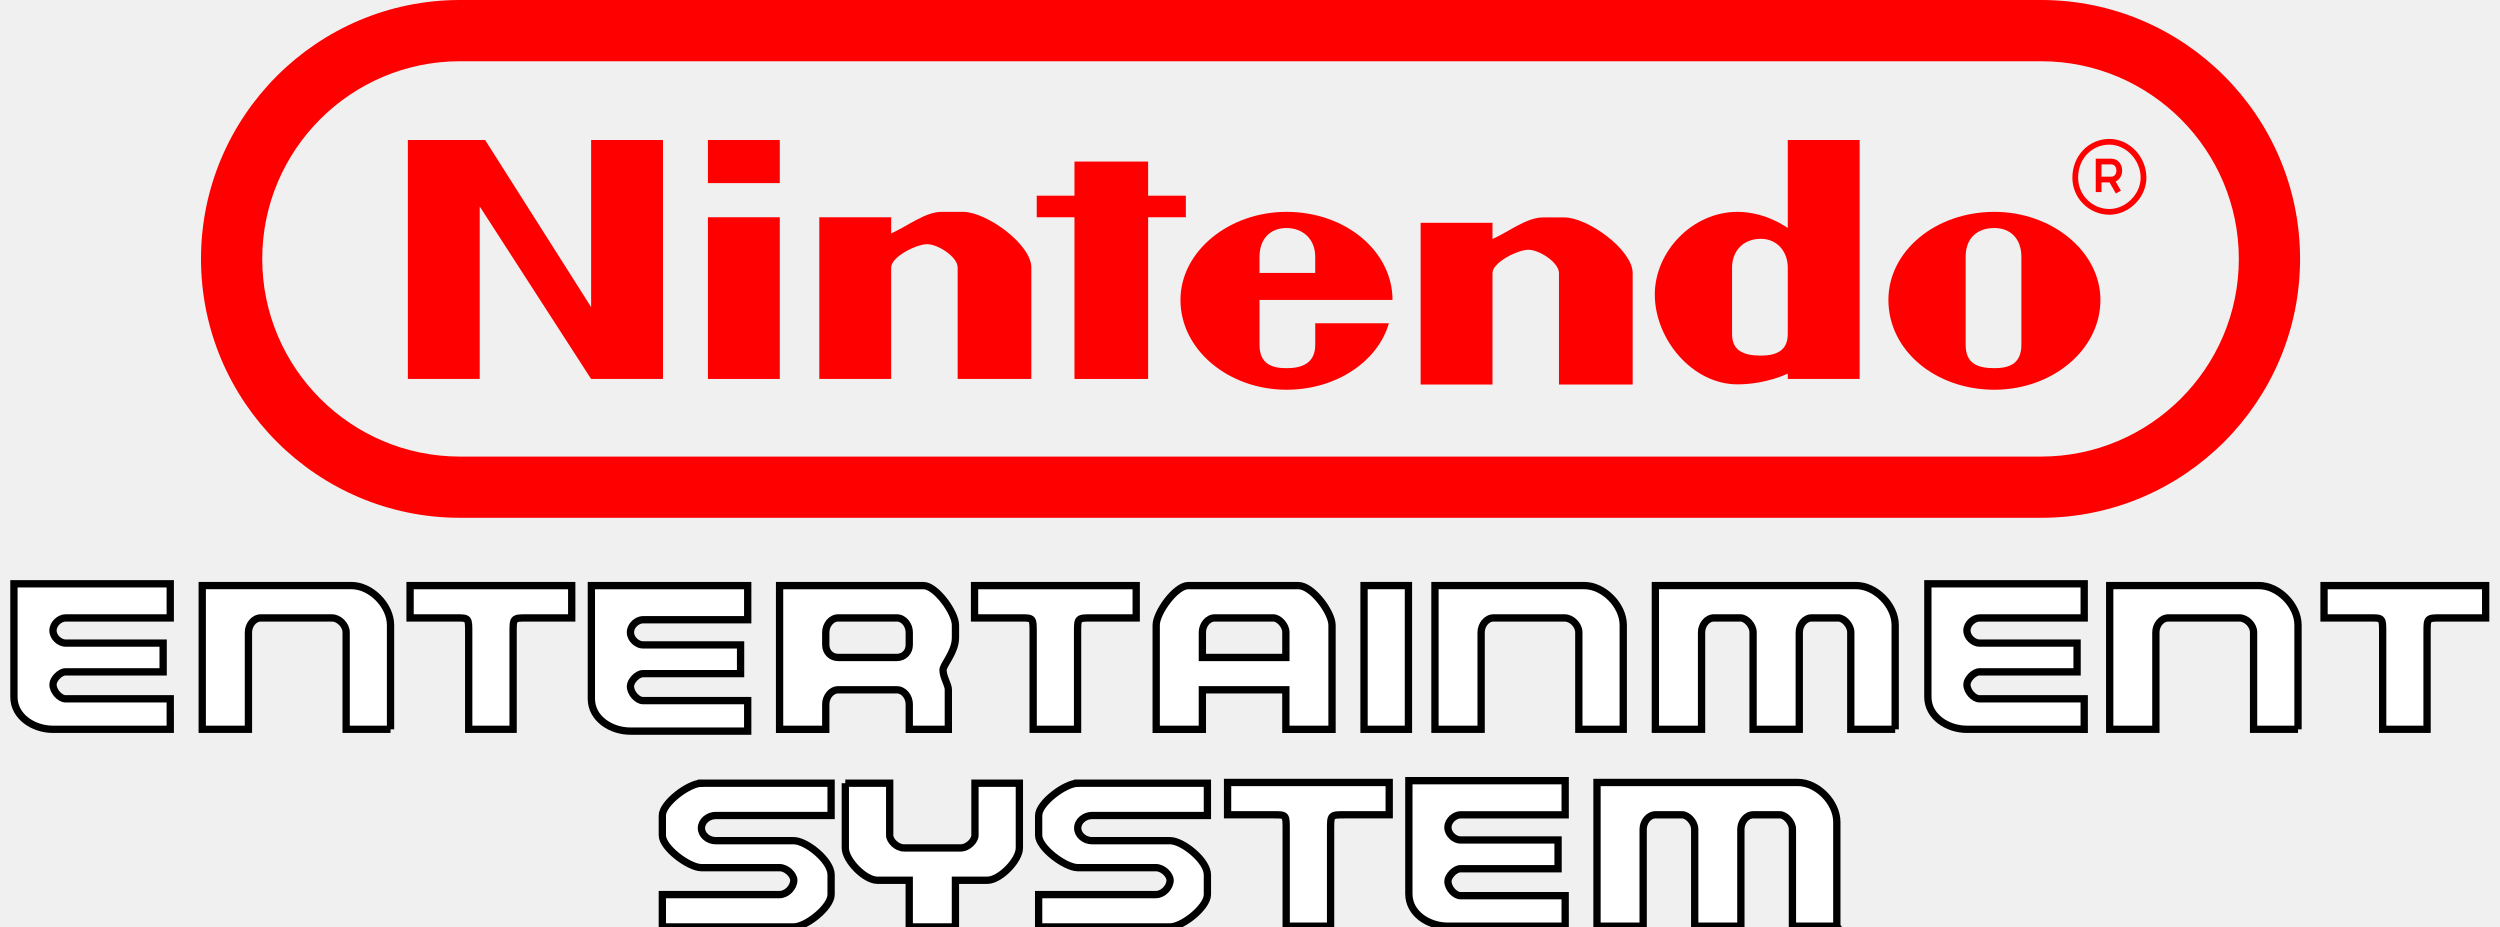
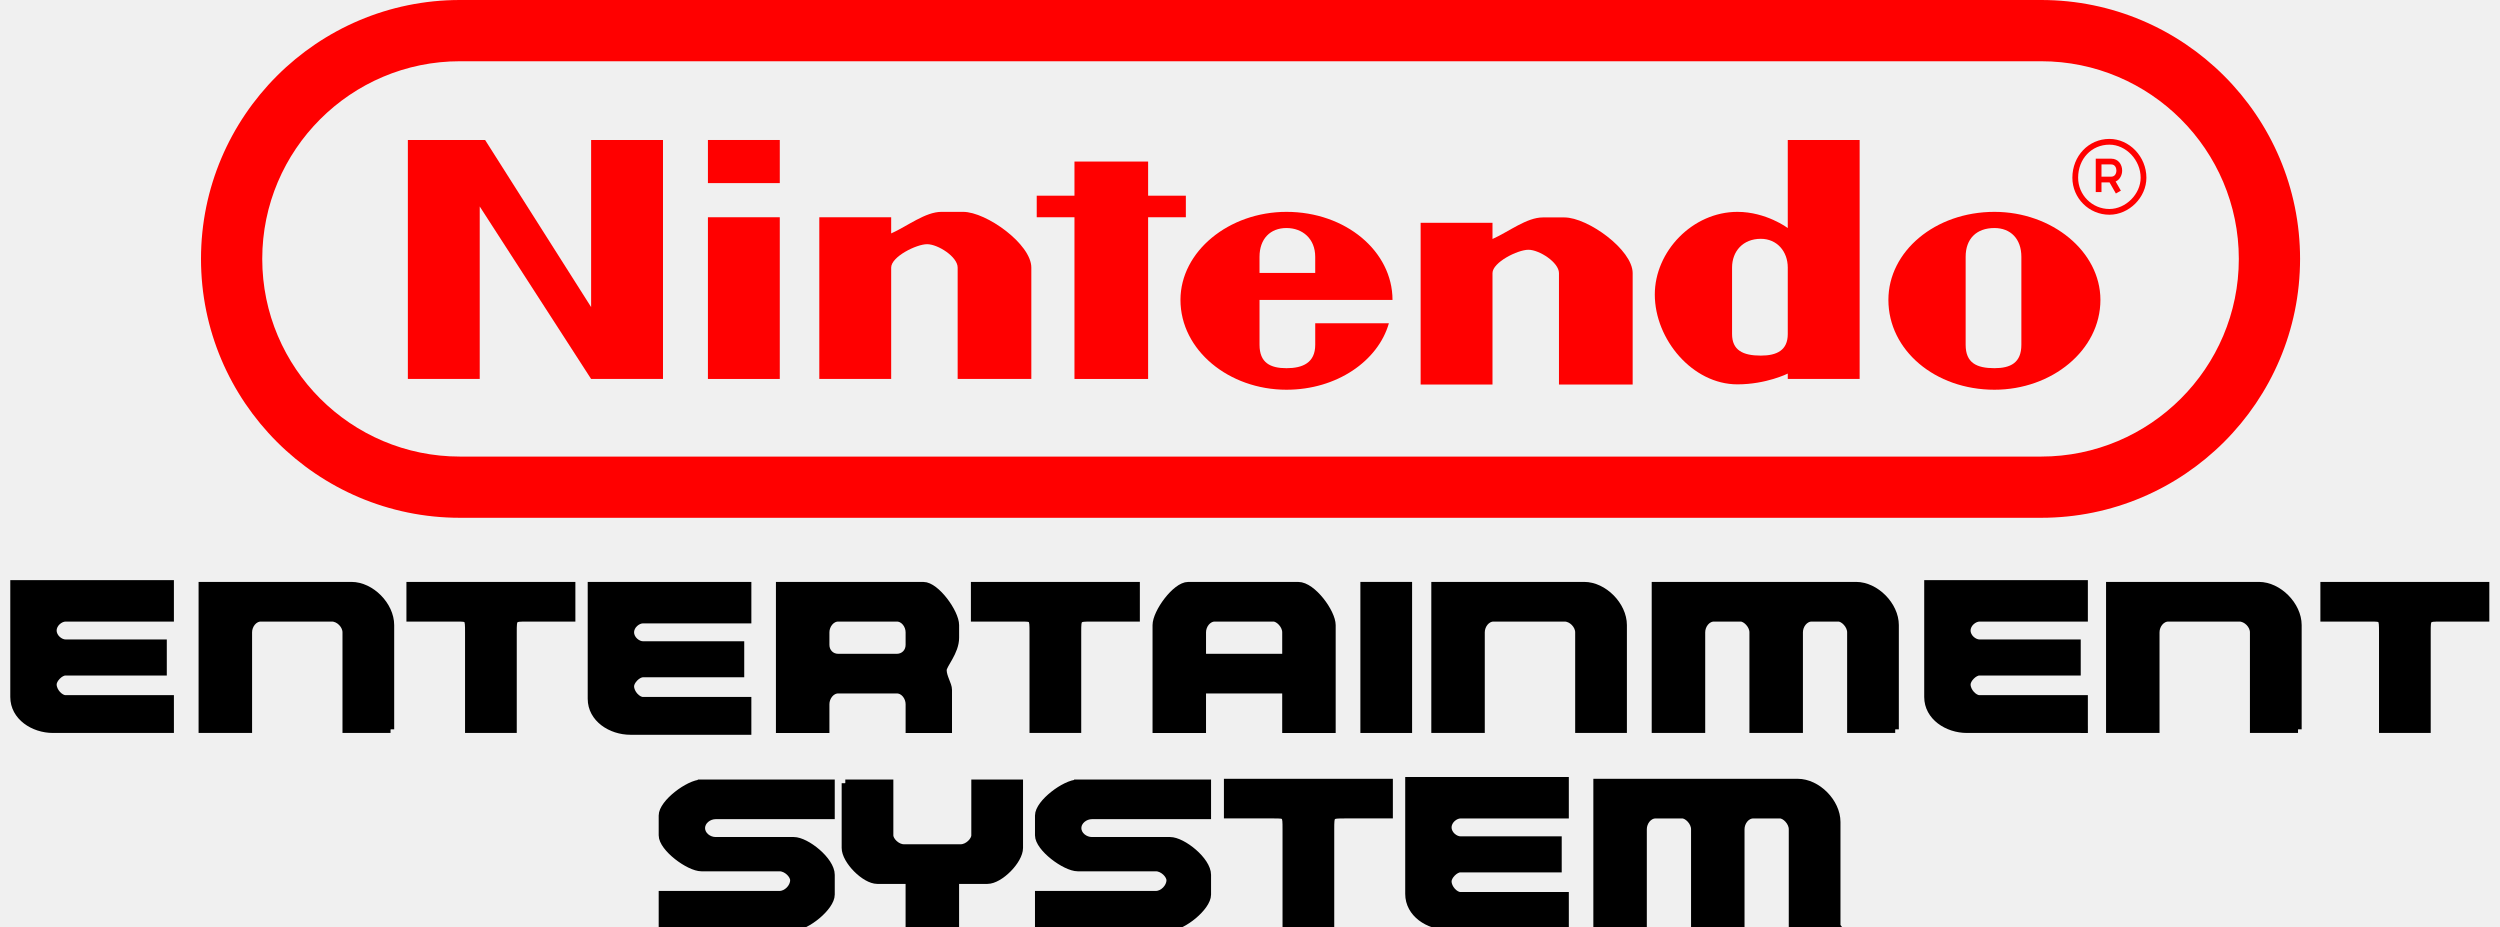
<svg xmlns="http://www.w3.org/2000/svg" version="1.1" id="Ebene_1" x="0px" y="0px" width="340.154px" height="126.123px" viewBox="0 0 340.154 126.123" enable-background="new 0 0 340.154 126.123" xml:space="preserve">
  <defs id="defs52" />
  <g id="g47">
-     <path fill="#FF0000" d="M277.724,70.452H62.576c-19.423,0-35.228-15.803-35.228-35.227S43.154,0,62.576,0h215.146   c19.426,0,35.229,15.802,35.229,35.226C312.95,54.649,297.149,70.452,277.724,70.452z M62.576,8.333   c-14.829,0-26.895,12.064-26.895,26.895c0,14.828,12.065,26.894,26.895,26.894h215.146c14.827,0,26.896-12.065,26.896-26.894   c0-14.83-12.067-26.895-26.896-26.895H62.576z" id="path2" />
-     <path fill="#FF0000" d="M90.208,51.562V19.047h-9.779v22.735L66.006,19.047H55.494v32.515h9.779V28.093l15.155,23.469H90.208z" id="path4" />
-     <path fill="#FF0000" d="M106.099,51.562V29.56h-9.778v22.002H106.099z" id="path6" />
-     <path fill="#FF0000" d="M106.099,24.914v-5.867h-9.778v5.867H106.099z" id="path8" />
-     <path id="_x33_162" fill="#FF0000" d="M140.324,51.562V36.403c0-3.178-6.112-7.578-9.289-7.578h-2.935   c-2.199,0-4.645,1.956-6.845,2.934V29.56h-9.779v22.002h9.779V36.403c0-1.467,3.422-3.178,4.89-3.178   c1.467,0,4.155,1.711,4.155,3.178v15.158H140.324z" />
-     <path id="_x33_162_1_" fill="#FF0000" d="M222.143,52.319V37.162c0-3.179-6.109-7.578-9.292-7.578h-2.932   c-2.201,0-4.646,1.956-6.848,2.933v-2.199h-9.777v22.002h9.777V37.162c0-1.466,3.424-3.179,4.891-3.179   c1.466,0,4.154,1.713,4.154,3.179v15.157H222.143z" />
-     <path fill="#FF0000" d="M156.215,51.562V29.56h5.134v-2.934h-5.134v-4.645h-10.021v4.645h-5.135v2.934h5.135v22.002H156.215z" id="path12" />
-     <path fill="#FF0000" d="M175.038,28.826c-7.822,0-14.422,5.378-14.422,11.979c0,6.846,6.6,12.223,14.422,12.223   c6.846,0,12.469-3.911,13.936-9.045h-10.022v2.934c0,2.445-1.709,3.18-3.91,3.18c-2.2,0-3.668-0.734-3.668-3.18v-6.111h18.093   C189.464,34.205,183.108,28.826,175.038,28.826z M175.038,31.026c2.201,0,3.912,1.467,3.912,3.912v2.199h-7.578v-2.199   C171.372,32.493,172.839,31.026,175.038,31.026z" id="path14" />
-     <path fill="#FF0000" d="M271.364,28.826c-8.069,0-14.426,5.378-14.426,11.979c0,6.846,6.354,12.223,14.426,12.223   c7.819,0,14.422-5.377,14.422-12.223C285.782,34.205,279.183,28.826,271.364,28.826z M271.364,31.026   c2.196,0,3.666,1.467,3.666,3.912v11.978c0,2.444-1.47,3.179-3.666,3.179c-2.444,0-3.914-0.734-3.914-3.179V34.938   C267.448,32.493,268.917,31.026,271.364,31.026z" id="path16" />
-     <path fill="#FF0000" d="M243.247,19.047v11.979c0,0-2.936-2.2-6.848-2.2c-6.111,0-11.244,5.378-11.244,11.246   c0,6.112,5.135,12.224,11.244,12.224c3.912,0,6.848-1.467,6.848-1.467v0.732h9.779V19.047H243.247z M239.579,32.493   c2.199,0,3.668,1.712,3.668,3.912v9.045c0,2.201-1.469,2.934-3.668,2.934c-2.443,0-3.912-0.732-3.912-2.934v-9.045   C235.667,34.205,237.136,32.493,239.579,32.493z" id="path18" />
+     <path d="M277.724,70.452H62.576c-19.423,0-35.228-15.803-35.228-35.227S43.154,0,62.576,0h215.146   c19.426,0,35.229,15.802,35.229,35.226C312.95,54.649,297.149,70.452,277.724,70.452z M62.576,8.333   c-14.829,0-26.895,12.064-26.895,26.895c0,14.828,12.065,26.894,26.895,26.894h215.146c14.827,0,26.896-12.065,26.896-26.894   c0-14.83-12.067-26.895-26.896-26.895H62.576z" id="path2" fill="#FF0000" />
+     <path d="M90.208,51.562V19.047h-9.779v22.735L66.006,19.047H55.494v32.515h9.779V28.093l15.155,23.469H90.208z" id="path4" fill="#FF0000" />
+     <path d="M106.099,51.562V29.56h-9.778v22.002H106.099z" id="path6" fill="#FF0000" />
+     <path d="M106.099,24.914v-5.867h-9.778v5.867H106.099z" id="path8" fill="#FF0000" />
+     <path id="_x33_162" d="M140.324,51.562V36.403c0-3.178-6.112-7.578-9.289-7.578h-2.935   c-2.199,0-4.645,1.956-6.845,2.934V29.56h-9.779v22.002h9.779V36.403c0-1.467,3.422-3.178,4.89-3.178   c1.467,0,4.155,1.711,4.155,3.178v15.158H140.324z" fill="#FF0000" />
+     <path id="_x33_162_1_" d="M222.143,52.319V37.162c0-3.179-6.109-7.578-9.292-7.578h-2.932   c-2.201,0-4.646,1.956-6.848,2.933v-2.199h-9.777v22.002h9.777V37.162c0-1.466,3.424-3.179,4.891-3.179   c1.466,0,4.154,1.713,4.154,3.179v15.157H222.143z" fill="#FF0000" />
+     <path d="M156.215,51.562V29.56h5.134v-2.934h-5.134v-4.645h-10.021v4.645h-5.135v2.934h5.135v22.002H156.215z" id="path12" fill="#FF0000" />
+     <path d="M175.038,28.826c-7.822,0-14.422,5.378-14.422,11.979c0,6.846,6.6,12.223,14.422,12.223   c6.846,0,12.469-3.911,13.936-9.045h-10.022v2.934c0,2.445-1.709,3.18-3.91,3.18c-2.2,0-3.668-0.734-3.668-3.18v-6.111h18.093   C189.464,34.205,183.108,28.826,175.038,28.826z M175.038,31.026c2.201,0,3.912,1.467,3.912,3.912v2.199h-7.578v-2.199   C171.372,32.493,172.839,31.026,175.038,31.026z" id="path14" fill="#FF0000" />
+     <path d="M271.364,28.826c-8.069,0-14.426,5.378-14.426,11.979c0,6.846,6.354,12.223,14.426,12.223   c7.819,0,14.422-5.377,14.422-12.223C285.782,34.205,279.183,28.826,271.364,28.826z M271.364,31.026   c2.196,0,3.666,1.467,3.666,3.912v11.978c0,2.444-1.47,3.179-3.666,3.179c-2.444,0-3.914-0.734-3.914-3.179V34.938   C267.448,32.493,268.917,31.026,271.364,31.026z" id="path16" fill="#FF0000" />
+     <path d="M243.247,19.047v11.979c0,0-2.936-2.2-6.848-2.2c-6.111,0-11.244,5.378-11.244,11.246   c0,6.112,5.135,12.224,11.244,12.224c3.912,0,6.848-1.467,6.848-1.467v0.732h9.779V19.047H243.247z M239.579,32.493   c2.199,0,3.668,1.712,3.668,3.912v9.045c0,2.201-1.469,2.934-3.668,2.934c-2.443,0-3.912-0.732-3.912-2.934v-9.045   C235.667,34.205,237.136,32.493,239.579,32.493z" id="path18" fill="#FF0000" />
    <g id="g22">
-       <path fill="#FF0000" d="M287.006,29.216c-2.775,0-5.036-2.258-5.036-5.035c0-2.959,2.213-5.28,5.036-5.28    c2.729,0,5.036,2.417,5.036,5.28C292.042,26.862,289.692,29.216,287.006,29.216z M287.006,19.683c-2.427,0-4.253,1.934-4.253,4.5    c0,2.344,1.908,4.254,4.253,4.254c2.229,0,4.254-2.028,4.254-4.254C291.26,21.784,289.276,19.683,287.006,19.683z M287.89,26.33    l-0.864-1.515h-1.095v1.321h-0.78v-4.546h2.104c0.979,0,1.488,0.813,1.488,1.613c0,0.615-0.303,1.238-0.885,1.492l0.711,1.248    L287.89,26.33z M285.931,24.036h1.321c0.219,0,0.395-0.079,0.521-0.235c0.118-0.149,0.188-0.368,0.188-0.597    c0-0.311-0.151-0.832-0.709-0.832h-1.321V24.036L285.931,24.036z" id="path20" />
+       <path d="M287.006,29.216c-2.775,0-5.036-2.258-5.036-5.035c0-2.959,2.213-5.28,5.036-5.28    c2.729,0,5.036,2.417,5.036,5.28C292.042,26.862,289.692,29.216,287.006,29.216z M287.006,19.683c-2.427,0-4.253,1.934-4.253,4.5    c0,2.344,1.908,4.254,4.253,4.254c2.229,0,4.254-2.028,4.254-4.254C291.26,21.784,289.276,19.683,287.006,19.683z M287.89,26.33    l-0.864-1.515h-1.095v1.321h-0.78v-4.546h2.104c0.979,0,1.488,0.813,1.488,1.613c0,0.615-0.303,1.238-0.885,1.492l0.711,1.248    L287.89,26.33z M285.931,24.036h1.321c0.219,0,0.395-0.079,0.521-0.235c0.118-0.149,0.188-0.368,0.188-0.597    c0-0.311-0.151-0.832-0.709-0.832h-1.321V24.036L285.931,24.036z" id="path20" fill="#FF0000" />
    </g>
-     <path id="_x32_399" d="m 53.137,99.231 v -14.18 c 0,-2.688 -2.659,-5.379 -5.317,-5.379 H 27.517 v 19.559 h 6.285 V 86.032 c 0,-0.979 0.724,-1.957 1.692,-1.957 h 9.667 c 0.968,0 1.935,0.979 1.935,1.957 v 13.199 h 6.042 z" style="fill:#ffffff;fill-opacity:1;stroke:#000000;stroke-width:0.994" />
-     <path id="_x32_399_1_" d="m 220.862,99.231 v -14.18 c 0,-2.688 -2.658,-5.379 -5.315,-5.379 h -20.304 v 19.559 h 6.282 V 86.032 c 0,-0.979 0.728,-1.957 1.694,-1.957 h 9.668 c 0.968,0 1.931,0.979 1.931,1.957 v 13.199 h 6.044 z" style="fill:#ffffff;fill-opacity:1;stroke:#000000;stroke-width:0.994" />
-     <path id="_x32_399_2_" d="m 312.671,99.231 v -14.18 c 0,-2.688 -2.658,-5.379 -5.318,-5.379 H 287.05 v 19.559 h 6.282 V 86.032 c 0,-0.979 0.724,-1.957 1.695,-1.957 h 9.666 c 0.968,0 1.933,0.979 1.933,1.957 v 13.199 h 6.046 z" style="fill:#ffffff;fill-opacity:1;stroke:#000000;stroke-width:0.994" />
-     <path id="_x33_177" d="m 257.862,99.231 v -14.18 c 0,-2.688 -2.658,-5.379 -5.318,-5.379 h -27.313 v 19.559 h 6.285 V 86.032 c 0,-0.979 0.723,-1.957 1.69,-1.957 h 3.627 c 0.726,0 1.693,0.979 1.693,1.957 v 13.199 h 6.286 V 86.032 c 0,-0.979 0.723,-1.957 1.69,-1.957 h 3.627 c 0.725,0 1.692,0.979 1.692,1.957 v 13.199 h 6.043 z" style="fill:#ffffff;fill-opacity:1;stroke:#000000;stroke-width:0.994" />
-     <path id="_x33_181" d="M 23.166,99.231 H 7.214 c -2.658,0 -5.318,-1.71 -5.318,-4.398 v -15.4 H 23.165 v 4.645 H 8.904 c -0.724,0 -1.692,0.734 -1.692,1.712 0,0.979 0.968,1.712 1.692,1.712 h 13.294 v 3.911 H 8.904 c -0.724,0 -1.692,0.979 -1.692,1.712 0,0.979 0.968,1.955 1.692,1.955 h 14.261 l 9.88e-4,4.151 0,0 z" style="fill:#ffffff;fill-opacity:1;stroke:#000000;stroke-width:0.994" />
-     <path id="_x33_181_1_" d="M 101.733,99.478 H 85.78 c -2.658,0 -5.318,-1.711 -5.318,-4.398 V 79.677 h 21.272 v 4.645 H 87.47 c -0.723,0 -1.691,0.734 -1.691,1.714 0,0.98 0.968,1.711 1.691,1.711 H 100.764 v 3.91 H 87.47 c -0.723,0 -1.691,0.979 -1.691,1.714 0,0.979 0.968,1.954 1.691,1.954 h 14.263 v 4.153 l 0,0 z" style="fill:#ffffff;fill-opacity:1;stroke:#000000;stroke-width:0.994" />
-     <path id="_x33_181_2_" d="m 283.583,99.231 h -15.955 c -2.658,0 -5.32,-1.711 -5.32,-4.398 v -15.4 h 21.273 v 4.645 h -14.261 c -0.724,0 -1.695,0.734 -1.695,1.712 0,0.979 0.968,1.712 1.695,1.712 h 13.291 v 3.911 h -13.291 c -0.724,0 -1.695,0.979 -1.695,1.712 0,0.979 0.968,1.955 1.695,1.955 h 14.261 v 4.154 h 0.002 v -0.003 z" style="fill:#ffffff;fill-opacity:1;stroke:#000000;stroke-width:0.994" />
-     <path id="_x32_391" d="m 55.796,79.675 v 4.4 h 6.283 c 1.693,0 1.693,0 1.693,1.957 v 13.199 h 6.042 V 86.032 c 0,-1.957 0,-1.957 1.934,-1.957 h 6.042 v -4.4 H 55.796 z" style="fill:#ffffff;fill-opacity:1;stroke:#000000;stroke-width:0.994" />
-     <path id="_x32_391_1_" d="m 132.599,79.675 v 4.4 h 6.283 c 1.691,0 1.691,0 1.691,1.957 v 13.199 h 6.043 V 86.032 c 0,-1.957 0,-1.957 1.935,-1.957 h 6.043 v -4.4 h -21.995 z" style="fill:#ffffff;fill-opacity:1;stroke:#000000;stroke-width:0.994" />
-     <path id="_x32_391_2_" d="m 316.212,79.675 v 4.4 h 6.283 c 1.694,0 1.694,0 1.694,1.957 v 13.199 h 6.041 V 86.032 c 0,-1.957 0,-1.957 1.933,-1.957 h 6.042 v -4.4 h -21.993 z" style="fill:#ffffff;fill-opacity:1;stroke:#000000;stroke-width:0.994" />
-     <path d="m 106.071,79.675 v 19.559 h 6.284 v -3.42 c 0,-0.979 0.725,-1.959 1.692,-1.959 h 7.977 c 0.968,0 1.692,0.979 1.692,1.959 v 3.42 h 5.318 v -5.379 c 0,-0.731 -0.724,-1.709 -0.724,-2.688 0,-0.731 1.692,-2.442 1.692,-4.397 v -1.713 c 0,-1.713 -2.659,-5.38 -4.35,-5.38 l -19.58,-0.002 0,0 z m 7.976,4.4 h 7.977 c 0.968,0 1.691,0.979 1.691,1.957 v 1.71 c 0,0.979 -0.724,1.713 -1.691,1.713 h -7.977 c -0.967,0 -1.692,-0.733 -1.692,-1.713 v -1.71 c 9.9e-4,-0.976 0.725,-1.957 1.692,-1.957 z" id="path34" style="fill:#ffffff;fill-opacity:1;stroke:#000000;stroke-width:0.994" />
-     <path d="m 161.663,79.675 c -1.693,0 -4.349,3.667 -4.349,5.381 v 14.178 h 6.282 v -5.379 h 11.359 v 5.379 h 6.283 V 85.056 c 0,-1.714 -2.658,-5.381 -4.593,-5.381 H 161.663 z m 3.626,4.4 h 7.975 c 0.723,0 1.692,0.979 1.692,1.957 v 3.422 h -11.359 v -3.422 c 0,-0.976 0.726,-1.957 1.693,-1.957 z" id="path36" style="fill:#ffffff;fill-opacity:1;stroke:#000000;stroke-width:0.994" />
-     <path d="M 191.634,99.231 V 79.673 h -6.041 v 19.559 h 6.041 z" id="path38" style="fill:#ffffff;fill-opacity:1;stroke:#000000;stroke-width:0.994" />
-     <path id="_x33_177_1_" d="m 249.921,126.021 v -14.18 c 0,-2.688 -2.659,-5.379 -5.32,-5.379 h -27.311 v 19.559 h 6.282 V 112.82 c 0,-0.979 0.724,-1.957 1.691,-1.957 h 3.626 c 0.726,0 1.695,0.979 1.695,1.957 v 13.199 h 6.282 V 112.82 c 0,-0.979 0.723,-1.957 1.69,-1.957 h 3.627 c 0.725,0 1.696,0.979 1.696,1.957 v 13.199 h 6.042 l 0.002,0.002 0,0 z" style="fill:#ffffff;fill-opacity:1;stroke:#000000;stroke-width:0.994" />
-     <path id="_x33_181_3_" d="m 212.962,126.021 h -15.954 c -2.658,0 -5.316,-1.713 -5.316,-4.398 V 106.22 h 21.268 v 4.646 h -14.259 c -0.724,0 -1.693,0.733 -1.693,1.711 0,0.979 0.968,1.712 1.693,1.712 h 13.292 v 3.911 h -13.292 c -0.724,0 -1.693,0.979 -1.693,1.713 0,0.979 0.968,1.954 1.693,1.954 h 14.259 l 0.002,4.154 0,0 z" style="fill:#ffffff;fill-opacity:1;stroke:#000000;stroke-width:0.994" />
-     <path id="_x32_391_3_" d="m 167.025,106.462 v 4.398 h 6.283 c 1.692,0 1.692,0 1.692,1.957 v 13.199 h 6.042 v -13.199 c 0,-1.957 0,-1.957 1.937,-1.957 h 6.04 v -4.398 h -21.994 z" style="fill:#ffffff;fill-opacity:1;stroke:#000000;stroke-width:0.994" />
-     <path id="_x33_187" d="m 95.437,106.565 c -1.693,0 -5.318,2.69 -5.318,4.398 v 2.691 c 0,1.712 3.626,4.4 5.318,4.4 h 10.634 c 0.967,0 1.934,0.979 1.934,1.711 0,0.977 -0.968,1.954 -1.934,1.954 H 90.119 v 4.399 h 17.886 c 1.693,0 5.076,-2.688 5.076,-4.399 v -2.688 c 0,-1.957 -3.383,-4.646 -5.076,-4.646 H 97.37 c -0.968,0 -1.933,-0.733 -1.933,-1.713 0,-0.978 0.966,-1.713 1.933,-1.713 h 15.71 v -4.397 H 95.437 v 0.003 z" style="fill:#ffffff;fill-opacity:1;stroke:#000000;stroke-width:0.994" />
-     <path id="_x33_187_1_" d="m 146.638,106.565 c -1.694,0 -5.319,2.69 -5.319,4.398 v 2.691 c 0,1.712 3.626,4.4 5.319,4.4 h 10.634 c 0.967,0 1.934,0.979 1.934,1.711 0,0.977 -0.968,1.954 -1.934,1.954 h -15.954 v 4.399 h 17.887 c 1.693,0 5.076,-2.688 5.076,-4.399 v -2.688 c 0,-1.957 -3.383,-4.646 -5.076,-4.646 h -10.635 c -0.967,0 -1.933,-0.733 -1.933,-1.713 0,-0.978 0.967,-1.713 1.933,-1.713 h 15.711 v -4.397 h -17.643 v 0.003 l 0,0 z" style="fill:#ffffff;fill-opacity:1;stroke:#000000;stroke-width:0.994" />
-     <path d="m 115.015,106.565 v 8.804 c 0,1.71 2.658,4.399 4.35,4.399 h 4.348 v 6.354 h 6.285 v -6.354 h 4.35 c 1.691,0 4.35,-2.689 4.35,-4.399 v -8.804 h -6.043 v 7.092 c 0,0.732 -0.967,1.712 -1.934,1.712 h -7.734 c -0.968,0 -1.934,-0.979 -1.934,-1.712 v -7.092 h -6.04 z" id="path45" style="fill:#ffffff;fill-opacity:1;stroke:#000000;stroke-width:0.994" />
+     <path id="_x32_399" d="m 53.137,99.231 v -14.18 c 0,-2.688 -2.659,-5.379 -5.317,-5.379 H 27.517 v 19.559 h 6.285 V 86.032 c 0,-0.979 0.724,-1.957 1.692,-1.957 h 9.667 c 0.968,0 1.935,0.979 1.935,1.957 v 13.199 h 6.042 z" style="fill:#000000;fill-opacity:1;stroke:#000000;stroke-width:0.994" />
+     <path id="_x32_399_1_" d="m 220.862,99.231 v -14.18 c 0,-2.688 -2.658,-5.379 -5.315,-5.379 h -20.304 v 19.559 h 6.282 V 86.032 c 0,-0.979 0.728,-1.957 1.694,-1.957 h 9.668 c 0.968,0 1.931,0.979 1.931,1.957 v 13.199 h 6.044 z" style="fill:#000000;fill-opacity:1;stroke:#000000;stroke-width:0.994" />
+     <path id="_x32_399_2_" d="m 312.671,99.231 v -14.18 c 0,-2.688 -2.658,-5.379 -5.318,-5.379 H 287.05 v 19.559 h 6.282 V 86.032 c 0,-0.979 0.724,-1.957 1.695,-1.957 h 9.666 c 0.968,0 1.933,0.979 1.933,1.957 v 13.199 h 6.046 z" style="fill:#000000;fill-opacity:1;stroke:#000000;stroke-width:0.994" />
+     <path id="_x33_177" d="m 257.862,99.231 v -14.18 c 0,-2.688 -2.658,-5.379 -5.318,-5.379 h -27.313 v 19.559 h 6.285 V 86.032 c 0,-0.979 0.723,-1.957 1.69,-1.957 h 3.627 c 0.726,0 1.693,0.979 1.693,1.957 v 13.199 h 6.286 V 86.032 c 0,-0.979 0.723,-1.957 1.69,-1.957 h 3.627 c 0.725,0 1.692,0.979 1.692,1.957 v 13.199 h 6.043 z" style="fill:#000000;fill-opacity:1;stroke:#000000;stroke-width:0.994" />
+     <path id="_x33_181" d="M 23.166,99.231 H 7.214 c -2.658,0 -5.318,-1.71 -5.318,-4.398 v -15.4 H 23.165 v 4.645 H 8.904 c -0.724,0 -1.692,0.734 -1.692,1.712 0,0.979 0.968,1.712 1.692,1.712 h 13.294 v 3.911 H 8.904 c -0.724,0 -1.692,0.979 -1.692,1.712 0,0.979 0.968,1.955 1.692,1.955 h 14.261 l 9.88e-4,4.151 0,0 z" style="fill:#000000;fill-opacity:1;stroke:#000000;stroke-width:0.994" />
+     <path id="_x33_181_1_" d="M 101.733,99.478 H 85.78 c -2.658,0 -5.318,-1.711 -5.318,-4.398 V 79.677 h 21.272 v 4.645 H 87.47 c -0.723,0 -1.691,0.734 -1.691,1.714 0,0.98 0.968,1.711 1.691,1.711 H 100.764 v 3.91 H 87.47 c -0.723,0 -1.691,0.979 -1.691,1.714 0,0.979 0.968,1.954 1.691,1.954 h 14.263 v 4.153 l 0,0 z" style="fill:#000000;fill-opacity:1;stroke:#000000;stroke-width:0.994" />
+     <path id="_x33_181_2_" d="m 283.583,99.231 h -15.955 c -2.658,0 -5.32,-1.711 -5.32,-4.398 v -15.4 h 21.273 v 4.645 h -14.261 c -0.724,0 -1.695,0.734 -1.695,1.712 0,0.979 0.968,1.712 1.695,1.712 h 13.291 v 3.911 h -13.291 c -0.724,0 -1.695,0.979 -1.695,1.712 0,0.979 0.968,1.955 1.695,1.955 h 14.261 v 4.154 h 0.002 v -0.003 z" style="fill:#000000;fill-opacity:1;stroke:#000000;stroke-width:0.994" />
+     <path id="_x32_391" d="m 55.796,79.675 v 4.4 h 6.283 c 1.693,0 1.693,0 1.693,1.957 v 13.199 h 6.042 V 86.032 c 0,-1.957 0,-1.957 1.934,-1.957 h 6.042 v -4.4 H 55.796 z" style="fill:#000000;fill-opacity:1;stroke:#000000;stroke-width:0.994" />
+     <path id="_x32_391_1_" d="m 132.599,79.675 v 4.4 h 6.283 c 1.691,0 1.691,0 1.691,1.957 v 13.199 h 6.043 V 86.032 c 0,-1.957 0,-1.957 1.935,-1.957 h 6.043 v -4.4 h -21.995 z" style="fill:#000000;fill-opacity:1;stroke:#000000;stroke-width:0.994" />
+     <path id="_x32_391_2_" d="m 316.212,79.675 v 4.4 h 6.283 c 1.694,0 1.694,0 1.694,1.957 v 13.199 h 6.041 V 86.032 c 0,-1.957 0,-1.957 1.933,-1.957 h 6.042 v -4.4 h -21.993 z" style="fill:#000000;fill-opacity:1;stroke:#000000;stroke-width:0.994" />
+     <path d="m 106.071,79.675 v 19.559 h 6.284 v -3.42 c 0,-0.979 0.725,-1.959 1.692,-1.959 h 7.977 c 0.968,0 1.692,0.979 1.692,1.959 v 3.42 h 5.318 v -5.379 c 0,-0.731 -0.724,-1.709 -0.724,-2.688 0,-0.731 1.692,-2.442 1.692,-4.397 v -1.713 c 0,-1.713 -2.659,-5.38 -4.35,-5.38 l -19.58,-0.002 0,0 z m 7.976,4.4 h 7.977 c 0.968,0 1.691,0.979 1.691,1.957 v 1.71 c 0,0.979 -0.724,1.713 -1.691,1.713 h -7.977 c -0.967,0 -1.692,-0.733 -1.692,-1.713 v -1.71 c 9.9e-4,-0.976 0.725,-1.957 1.692,-1.957 z" id="path34" style="fill:#000000;fill-opacity:1;stroke:#000000;stroke-width:0.994" />
+     <path d="m 161.663,79.675 c -1.693,0 -4.349,3.667 -4.349,5.381 v 14.178 h 6.282 v -5.379 h 11.359 v 5.379 h 6.283 V 85.056 c 0,-1.714 -2.658,-5.381 -4.593,-5.381 H 161.663 z m 3.626,4.4 h 7.975 c 0.723,0 1.692,0.979 1.692,1.957 v 3.422 h -11.359 v -3.422 c 0,-0.976 0.726,-1.957 1.693,-1.957 z" id="path36" style="fill:#000000;fill-opacity:1;stroke:#000000;stroke-width:0.994" />
+     <path d="M 191.634,99.231 V 79.673 h -6.041 v 19.559 h 6.041 z" id="path38" style="fill:#000000;fill-opacity:1;stroke:#000000;stroke-width:0.994" />
+     <path id="_x33_177_1_" d="m 249.921,126.021 v -14.18 c 0,-2.688 -2.659,-5.379 -5.32,-5.379 h -27.311 v 19.559 h 6.282 V 112.82 c 0,-0.979 0.724,-1.957 1.691,-1.957 h 3.626 c 0.726,0 1.695,0.979 1.695,1.957 v 13.199 h 6.282 V 112.82 c 0,-0.979 0.723,-1.957 1.69,-1.957 h 3.627 c 0.725,0 1.696,0.979 1.696,1.957 v 13.199 h 6.042 l 0.002,0.002 0,0 z" style="fill:#000000;fill-opacity:1;stroke:#000000;stroke-width:0.994" />
+     <path id="_x33_181_3_" d="m 212.962,126.021 h -15.954 c -2.658,0 -5.316,-1.713 -5.316,-4.398 V 106.22 h 21.268 v 4.646 h -14.259 c -0.724,0 -1.693,0.733 -1.693,1.711 0,0.979 0.968,1.712 1.693,1.712 h 13.292 v 3.911 h -13.292 c -0.724,0 -1.693,0.979 -1.693,1.713 0,0.979 0.968,1.954 1.693,1.954 h 14.259 l 0.002,4.154 0,0 z" style="fill:#000000;fill-opacity:1;stroke:#000000;stroke-width:0.994" />
+     <path id="_x32_391_3_" d="m 167.025,106.462 v 4.398 h 6.283 c 1.692,0 1.692,0 1.692,1.957 v 13.199 h 6.042 v -13.199 c 0,-1.957 0,-1.957 1.937,-1.957 h 6.04 v -4.398 h -21.994 z" style="fill:#000000;fill-opacity:1;stroke:#000000;stroke-width:0.994" />
+     <path id="_x33_187" d="m 95.437,106.565 c -1.693,0 -5.318,2.69 -5.318,4.398 v 2.691 c 0,1.712 3.626,4.4 5.318,4.4 h 10.634 c 0.967,0 1.934,0.979 1.934,1.711 0,0.977 -0.968,1.954 -1.934,1.954 H 90.119 v 4.399 h 17.886 c 1.693,0 5.076,-2.688 5.076,-4.399 v -2.688 c 0,-1.957 -3.383,-4.646 -5.076,-4.646 H 97.37 c -0.968,0 -1.933,-0.733 -1.933,-1.713 0,-0.978 0.966,-1.713 1.933,-1.713 h 15.71 v -4.397 H 95.437 v 0.003 z" style="fill:#000000;fill-opacity:1;stroke:#000000;stroke-width:0.994" />
+     <path id="_x33_187_1_" d="m 146.638,106.565 c -1.694,0 -5.319,2.69 -5.319,4.398 v 2.691 c 0,1.712 3.626,4.4 5.319,4.4 h 10.634 c 0.967,0 1.934,0.979 1.934,1.711 0,0.977 -0.968,1.954 -1.934,1.954 h -15.954 v 4.399 h 17.887 c 1.693,0 5.076,-2.688 5.076,-4.399 v -2.688 c 0,-1.957 -3.383,-4.646 -5.076,-4.646 h -10.635 c -0.967,0 -1.933,-0.733 -1.933,-1.713 0,-0.978 0.967,-1.713 1.933,-1.713 h 15.711 v -4.397 h -17.643 v 0.003 l 0,0 z" style="fill:#000000;fill-opacity:1;stroke:#000000;stroke-width:0.994" />
+     <path d="m 115.015,106.565 v 8.804 c 0,1.71 2.658,4.399 4.35,4.399 h 4.348 v 6.354 h 6.285 v -6.354 h 4.35 c 1.691,0 4.35,-2.689 4.35,-4.399 v -8.804 h -6.043 v 7.092 c 0,0.732 -0.967,1.712 -1.934,1.712 h -7.734 c -0.968,0 -1.934,-0.979 -1.934,-1.712 v -7.092 h -6.04 z" id="path45" style="fill:#000000;fill-opacity:1;stroke:#000000;stroke-width:0.994" />
  </g>
</svg>
